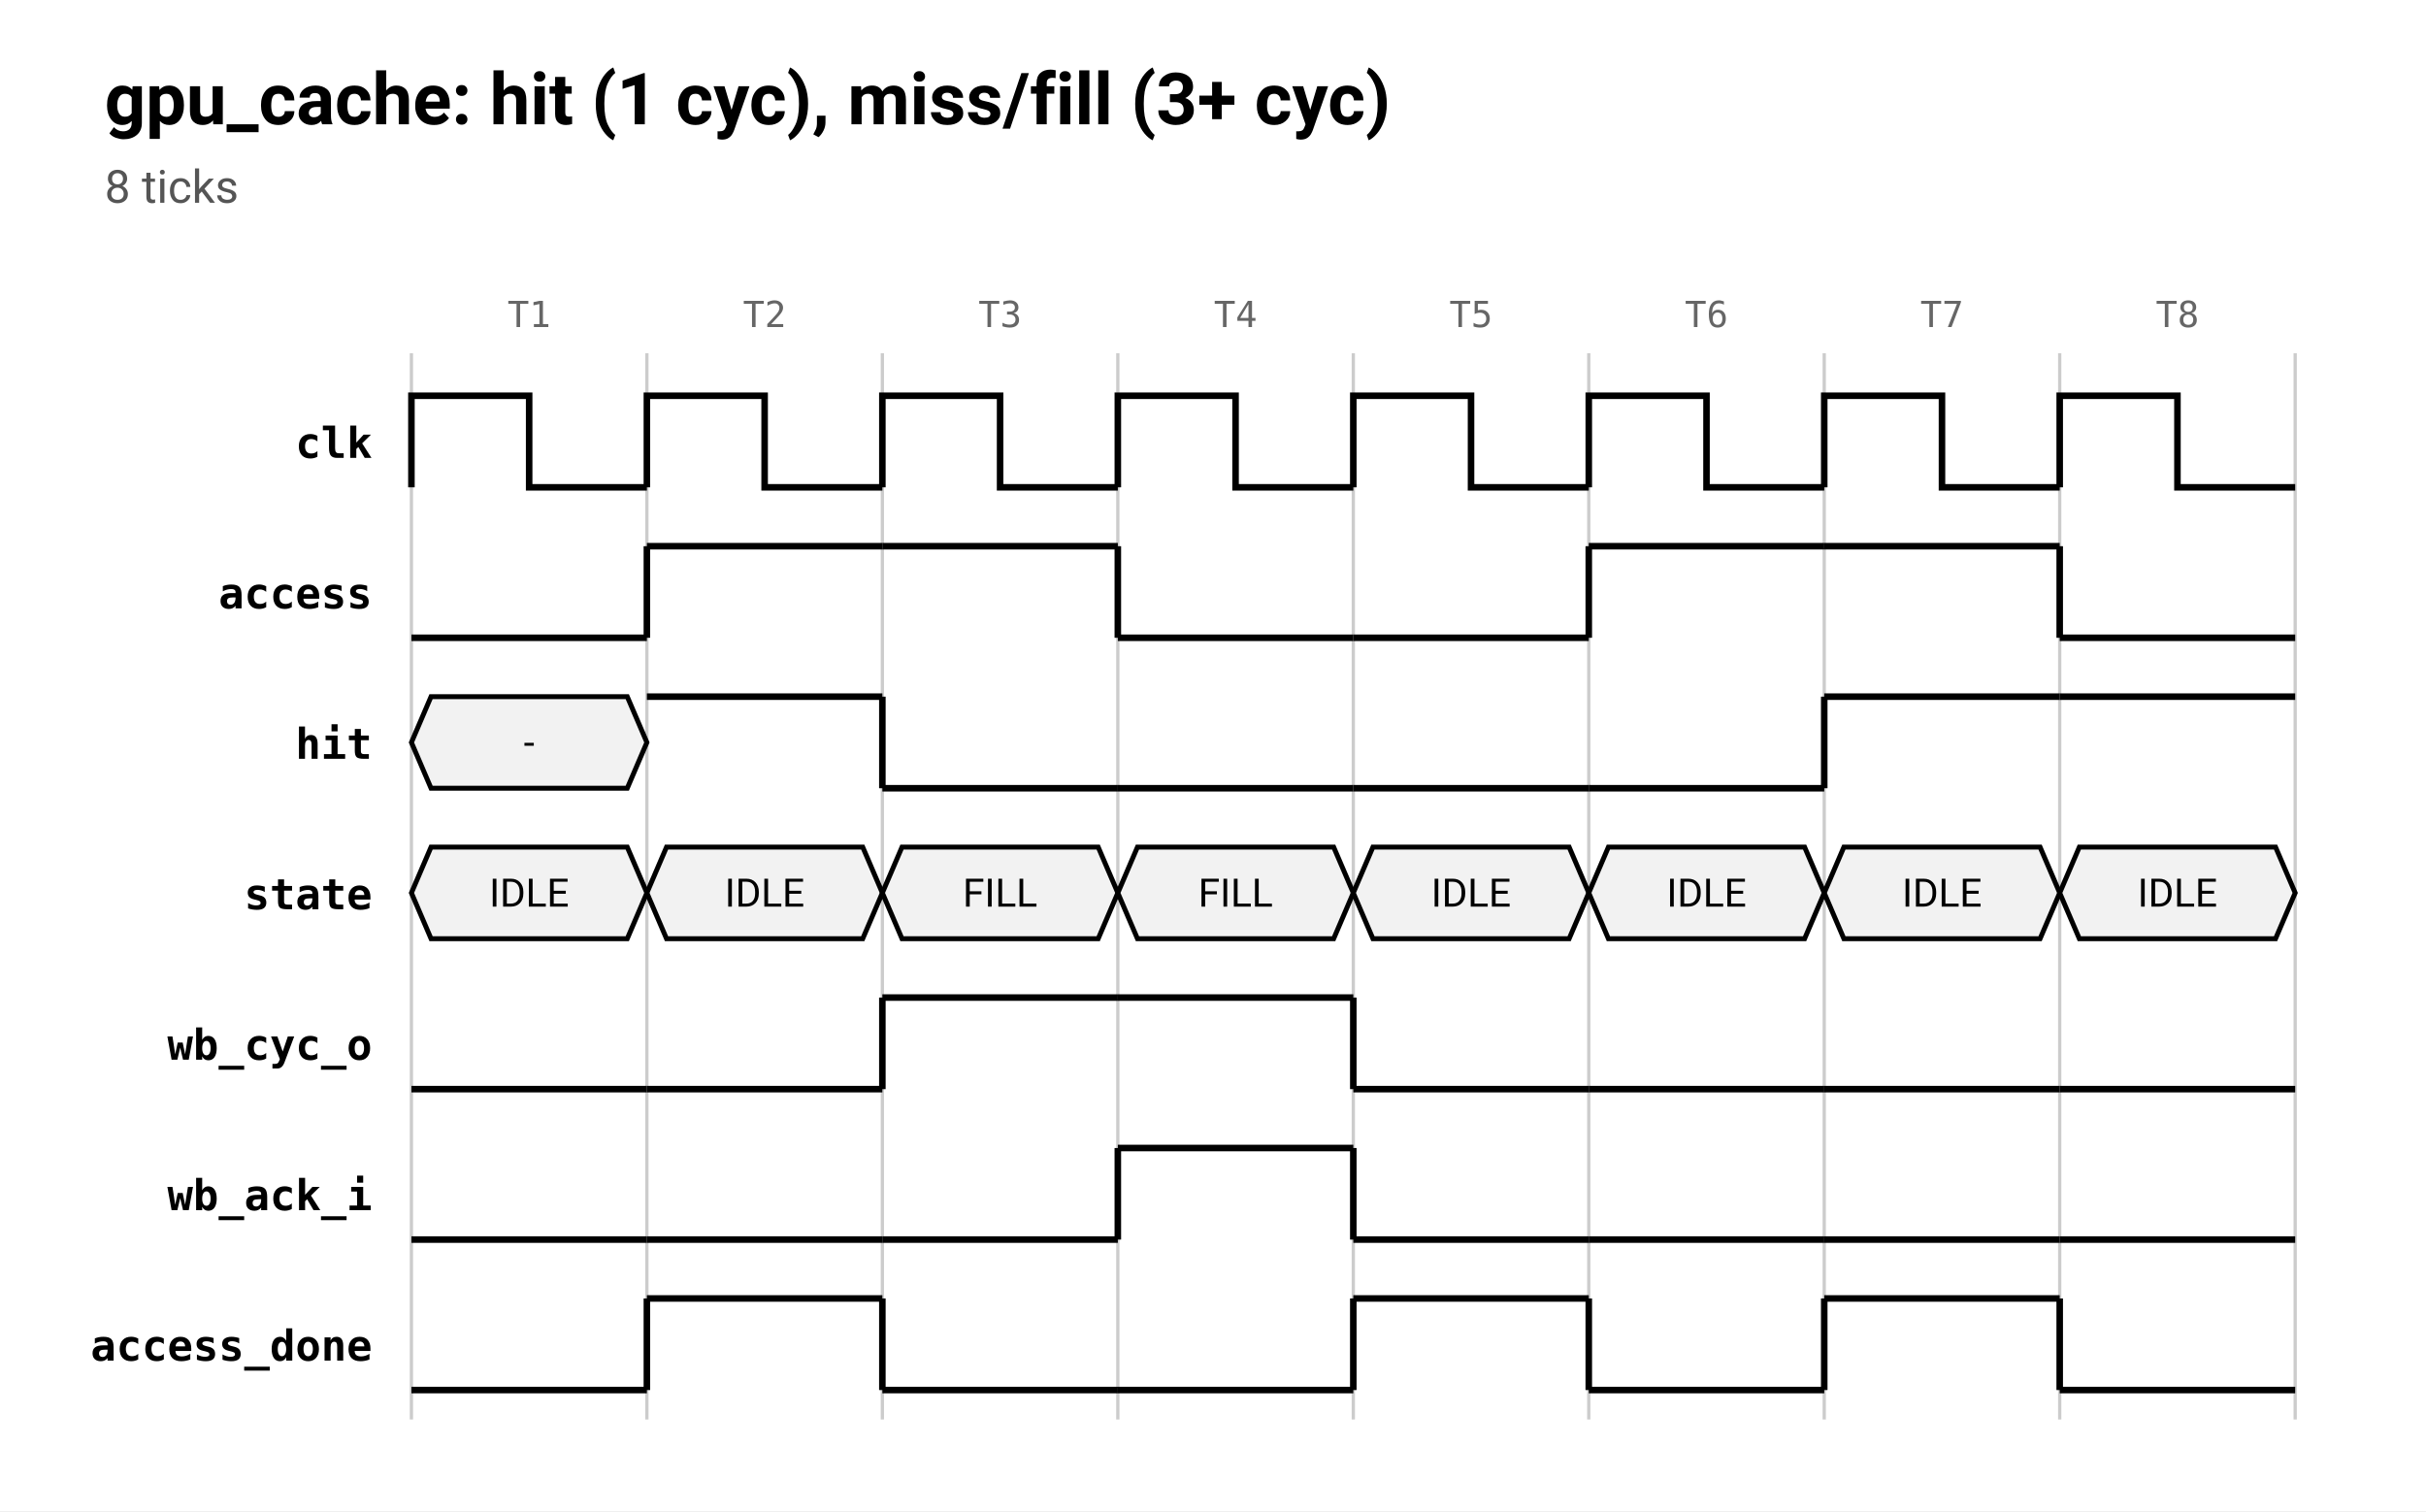
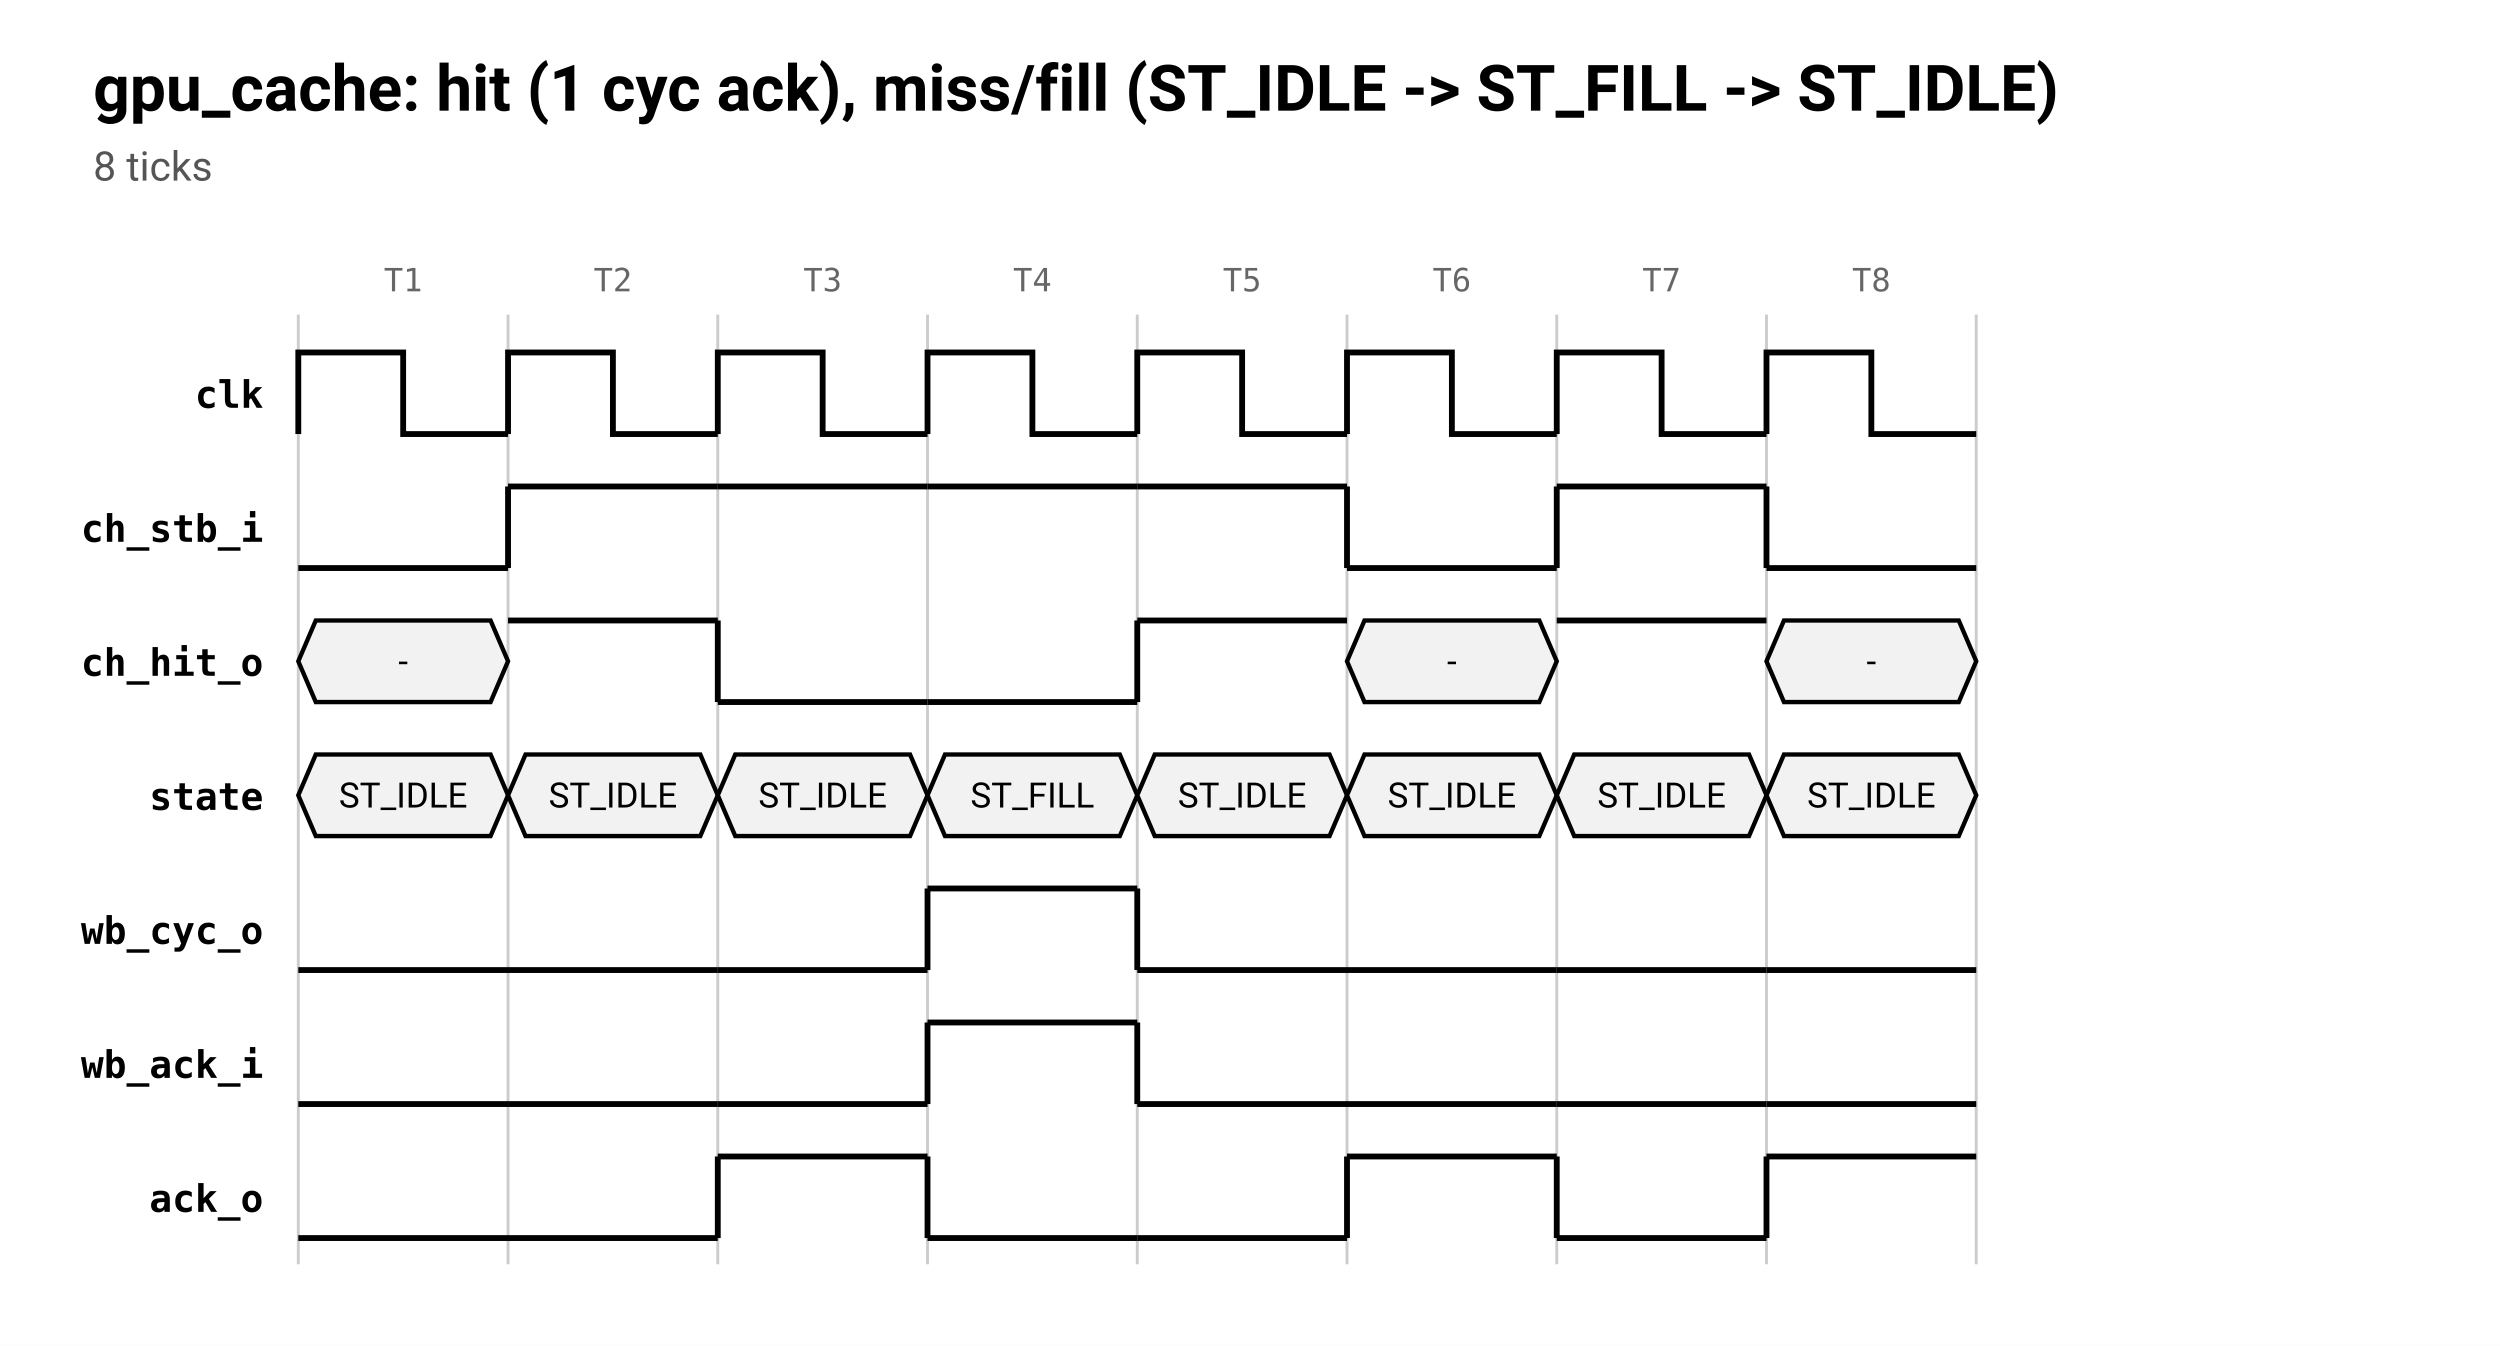
- <svg xmlns="http://www.w3.org/2000/svg" width="741.8" height="462" viewBox="0 0 741.8 462">
+ <svg xmlns="http://www.w3.org/2000/svg" width="858.2" height="462" viewBox="0 0 858.2 462">
  <defs>
    <pattern id="hatch" width="6" height="6" patternUnits="userSpaceOnUse" patternTransform="rotate(45)">
      <rect width="6" height="6" fill="#FFFFFF" />
      <line x1="0" y1="0" x2="0" y2="6" stroke="#B0B0B0" stroke-width="2" />
    </pattern>
    <pattern id="xpat" width="8" height="8" patternUnits="userSpaceOnUse">
      <rect width="8" height="8" fill="#FFFFFF" />
      <path d="M0 0L8 8M8 0L0 8" stroke="#C07070" stroke-width="1" />
    </pattern>
    <marker id="arr" viewBox="0 0 10 10" refX="9" refY="5" markerWidth="8" markerHeight="8" orient="auto">
      <path d="M0 0L10 5L0 10z" fill="#000000" />
    </marker>
  </defs>
  <style>text{font-family:-apple-system,BlinkMacSystemFont,"Segoe UI",Roboto,Helvetica,Arial,sans-serif}.m{font-family:ui-monospace,Menlo,Consolas,"DejaVu Sans Mono",monospace}</style>
-   <rect width="741.8" height="462" fill="#FFFFFF" />
-   <text x="32" y="38" font-size="22" font-weight="700" fill="#000000">gpu_cache: hit (1 cyc), miss/fill (3+ cyc)</text>
+   <rect width="858.2" height="462" fill="#FFFFFF" />
+   <text x="32" y="38" font-size="22" font-weight="700" fill="#000000">gpu_cache: hit (1 cyc ack), miss/fill (ST_IDLE -&gt; ST_FILL -&gt; ST_IDLE)</text>
  <text x="32" y="62" font-size="14" fill="#555555">8 ticks</text>
-   <line x1="125.8" y1="108" x2="125.8" y2="434" stroke="#CCCCCC" stroke-width="1" />
-   <text x="161.8" y="100" font-size="11" text-anchor="middle" fill="#666666" class="m">T1</text>
-   <line x1="197.8" y1="108" x2="197.8" y2="434" stroke="#CCCCCC" stroke-width="1" />
-   <text x="233.8" y="100" font-size="11" text-anchor="middle" fill="#666666" class="m">T2</text>
-   <line x1="269.8" y1="108" x2="269.8" y2="434" stroke="#CCCCCC" stroke-width="1" />
-   <text x="305.8" y="100" font-size="11" text-anchor="middle" fill="#666666" class="m">T3</text>
-   <line x1="341.8" y1="108" x2="341.8" y2="434" stroke="#CCCCCC" stroke-width="1" />
-   <text x="377.8" y="100" font-size="11" text-anchor="middle" fill="#666666" class="m">T4</text>
-   <line x1="413.8" y1="108" x2="413.8" y2="434" stroke="#CCCCCC" stroke-width="1" />
-   <text x="449.8" y="100" font-size="11" text-anchor="middle" fill="#666666" class="m">T5</text>
-   <line x1="485.8" y1="108" x2="485.8" y2="434" stroke="#CCCCCC" stroke-width="1" />
-   <text x="521.8" y="100" font-size="11" text-anchor="middle" fill="#666666" class="m">T6</text>
-   <line x1="557.8" y1="108" x2="557.8" y2="434" stroke="#CCCCCC" stroke-width="1" />
-   <text x="593.8" y="100" font-size="11" text-anchor="middle" fill="#666666" class="m">T7</text>
-   <line x1="629.8" y1="108" x2="629.8" y2="434" stroke="#CCCCCC" stroke-width="1" />
-   <text x="665.8" y="100" font-size="11" text-anchor="middle" fill="#666666" class="m">T8</text>
-   <line x1="701.8" y1="108" x2="701.8" y2="434" stroke="#CCCCCC" stroke-width="1" />
-   <text x="113.8" y="140" font-size="13" text-anchor="end" fill="#000000" font-weight="700" class="m">clk</text>
-   <path d="M125.8 149 L125.8 121 L161.8 121 L161.8 149 L197.8 149 M197.8 149 L197.8 121 L233.8 121 L233.8 149 L269.8 149 M269.8 149 L269.8 121 L305.8 121 L305.8 149 L341.8 149 M341.8 149 L341.8 121 L377.8 121 L377.8 149 L413.8 149 M413.8 149 L413.8 121 L449.8 121 L449.8 149 L485.8 149 M485.8 149 L485.8 121 L521.8 121 L521.8 149 L557.8 149 M557.8 149 L557.8 121 L593.8 121 L593.8 149 L629.8 149 M629.8 149 L629.8 121 L665.8 121 L665.8 149 L701.8 149" fill="none" stroke="#000000" stroke-width="2" />
-   <text x="113.8" y="186" font-size="13" text-anchor="end" fill="#000000" font-weight="700" class="m">access</text>
-   <line x1="125.8" y1="195" x2="197.8" y2="195" stroke="#000000" stroke-width="2" />
-   <line x1="197.8" y1="167" x2="269.8" y2="167" stroke="#000000" stroke-width="2" />
-   <line x1="197.8" y1="167" x2="197.8" y2="195" stroke="#000000" stroke-width="2" />
-   <line x1="269.8" y1="167" x2="341.8" y2="167" stroke="#000000" stroke-width="2" />
-   <line x1="341.8" y1="195" x2="413.8" y2="195" stroke="#000000" stroke-width="2" />
-   <line x1="341.8" y1="167" x2="341.8" y2="195" stroke="#000000" stroke-width="2" />
-   <line x1="413.8" y1="195" x2="485.8" y2="195" stroke="#000000" stroke-width="2" />
-   <line x1="485.8" y1="167" x2="557.8" y2="167" stroke="#000000" stroke-width="2" />
-   <line x1="485.8" y1="167" x2="485.8" y2="195" stroke="#000000" stroke-width="2" />
-   <line x1="557.8" y1="167" x2="629.8" y2="167" stroke="#000000" stroke-width="2" />
-   <line x1="629.8" y1="195" x2="701.8" y2="195" stroke="#000000" stroke-width="2" />
-   <line x1="629.8" y1="167" x2="629.8" y2="195" stroke="#000000" stroke-width="2" />
-   <text x="113.8" y="232" font-size="13" text-anchor="end" fill="#000000" font-weight="700" class="m">hit</text>
-   <polygon points="131.8,213 191.8,213 197.8,227 191.8,241 131.8,241 125.8,227" fill="#F2F2F2" stroke="#000000" stroke-width="1.5" />
-   <text x="161.8" y="231.2" font-size="12" text-anchor="middle" fill="#000000">-</text>
-   <line x1="197.8" y1="213" x2="269.8" y2="213" stroke="#000000" stroke-width="2" />
-   <line x1="269.8" y1="241" x2="341.8" y2="241" stroke="#000000" stroke-width="2" />
-   <line x1="269.8" y1="213" x2="269.8" y2="241" stroke="#000000" stroke-width="2" />
-   <line x1="341.8" y1="241" x2="413.8" y2="241" stroke="#000000" stroke-width="2" />
-   <line x1="413.8" y1="241" x2="485.8" y2="241" stroke="#000000" stroke-width="2" />
-   <line x1="485.8" y1="241" x2="557.8" y2="241" stroke="#000000" stroke-width="2" />
-   <line x1="557.8" y1="213" x2="629.8" y2="213" stroke="#000000" stroke-width="2" />
-   <line x1="557.8" y1="213" x2="557.8" y2="241" stroke="#000000" stroke-width="2" />
-   <line x1="629.8" y1="213" x2="701.8" y2="213" stroke="#000000" stroke-width="2" />
-   <text x="113.8" y="278" font-size="13" text-anchor="end" fill="#000000" font-weight="700" class="m">state</text>
-   <polygon points="131.8,259 191.8,259 197.8,273 191.8,287 131.8,287 125.8,273" fill="#F2F2F2" stroke="#000000" stroke-width="1.5" />
-   <text x="161.8" y="277.2" font-size="12" text-anchor="middle" fill="#000000">IDLE</text>
-   <polygon points="203.8,259 263.8,259 269.8,273 263.8,287 203.8,287 197.8,273" fill="#F2F2F2" stroke="#000000" stroke-width="1.5" />
-   <text x="233.8" y="277.2" font-size="12" text-anchor="middle" fill="#000000">IDLE</text>
-   <polygon points="275.8,259 335.8,259 341.8,273 335.8,287 275.8,287 269.8,273" fill="#F2F2F2" stroke="#000000" stroke-width="1.5" />
-   <text x="305.8" y="277.2" font-size="12" text-anchor="middle" fill="#000000">FILL</text>
-   <polygon points="347.8,259 407.8,259 413.8,273 407.8,287 347.8,287 341.8,273" fill="#F2F2F2" stroke="#000000" stroke-width="1.5" />
-   <text x="377.8" y="277.2" font-size="12" text-anchor="middle" fill="#000000">FILL</text>
-   <polygon points="419.8,259 479.8,259 485.8,273 479.8,287 419.8,287 413.8,273" fill="#F2F2F2" stroke="#000000" stroke-width="1.5" />
-   <text x="449.8" y="277.2" font-size="12" text-anchor="middle" fill="#000000">IDLE</text>
-   <polygon points="491.8,259 551.8,259 557.8,273 551.8,287 491.8,287 485.8,273" fill="#F2F2F2" stroke="#000000" stroke-width="1.5" />
-   <text x="521.8" y="277.2" font-size="12" text-anchor="middle" fill="#000000">IDLE</text>
-   <polygon points="563.8,259 623.8,259 629.8,273 623.8,287 563.8,287 557.8,273" fill="#F2F2F2" stroke="#000000" stroke-width="1.5" />
-   <text x="593.8" y="277.2" font-size="12" text-anchor="middle" fill="#000000">IDLE</text>
-   <polygon points="635.8,259 695.8,259 701.8,273 695.8,287 635.8,287 629.8,273" fill="#F2F2F2" stroke="#000000" stroke-width="1.5" />
-   <text x="665.8" y="277.2" font-size="12" text-anchor="middle" fill="#000000">IDLE</text>
-   <text x="113.8" y="324" font-size="13" text-anchor="end" fill="#000000" font-weight="700" class="m">wb_cyc_o</text>
-   <line x1="125.8" y1="333" x2="197.8" y2="333" stroke="#000000" stroke-width="2" />
-   <line x1="197.8" y1="333" x2="269.8" y2="333" stroke="#000000" stroke-width="2" />
-   <line x1="269.8" y1="305" x2="341.8" y2="305" stroke="#000000" stroke-width="2" />
-   <line x1="269.8" y1="305" x2="269.8" y2="333" stroke="#000000" stroke-width="2" />
-   <line x1="341.8" y1="305" x2="413.8" y2="305" stroke="#000000" stroke-width="2" />
-   <line x1="413.8" y1="333" x2="485.8" y2="333" stroke="#000000" stroke-width="2" />
-   <line x1="413.8" y1="305" x2="413.8" y2="333" stroke="#000000" stroke-width="2" />
-   <line x1="485.8" y1="333" x2="557.8" y2="333" stroke="#000000" stroke-width="2" />
-   <line x1="557.8" y1="333" x2="629.8" y2="333" stroke="#000000" stroke-width="2" />
-   <line x1="629.8" y1="333" x2="701.8" y2="333" stroke="#000000" stroke-width="2" />
-   <text x="113.8" y="370" font-size="13" text-anchor="end" fill="#000000" font-weight="700" class="m">wb_ack_i</text>
-   <line x1="125.8" y1="379" x2="197.8" y2="379" stroke="#000000" stroke-width="2" />
-   <line x1="197.8" y1="379" x2="269.8" y2="379" stroke="#000000" stroke-width="2" />
-   <line x1="269.8" y1="379" x2="341.8" y2="379" stroke="#000000" stroke-width="2" />
-   <line x1="341.8" y1="351" x2="413.8" y2="351" stroke="#000000" stroke-width="2" />
-   <line x1="341.8" y1="351" x2="341.8" y2="379" stroke="#000000" stroke-width="2" />
-   <line x1="413.8" y1="379" x2="485.8" y2="379" stroke="#000000" stroke-width="2" />
-   <line x1="413.8" y1="351" x2="413.8" y2="379" stroke="#000000" stroke-width="2" />
-   <line x1="485.8" y1="379" x2="557.8" y2="379" stroke="#000000" stroke-width="2" />
-   <line x1="557.8" y1="379" x2="629.8" y2="379" stroke="#000000" stroke-width="2" />
-   <line x1="629.8" y1="379" x2="701.8" y2="379" stroke="#000000" stroke-width="2" />
-   <text x="113.8" y="416" font-size="13" text-anchor="end" fill="#000000" font-weight="700" class="m">access_done</text>
-   <line x1="125.8" y1="425" x2="197.8" y2="425" stroke="#000000" stroke-width="2" />
-   <line x1="197.8" y1="397" x2="269.8" y2="397" stroke="#000000" stroke-width="2" />
-   <line x1="197.8" y1="397" x2="197.8" y2="425" stroke="#000000" stroke-width="2" />
-   <line x1="269.8" y1="425" x2="341.8" y2="425" stroke="#000000" stroke-width="2" />
-   <line x1="269.8" y1="397" x2="269.8" y2="425" stroke="#000000" stroke-width="2" />
-   <line x1="341.8" y1="425" x2="413.8" y2="425" stroke="#000000" stroke-width="2" />
-   <line x1="413.8" y1="397" x2="485.8" y2="397" stroke="#000000" stroke-width="2" />
-   <line x1="413.8" y1="397" x2="413.8" y2="425" stroke="#000000" stroke-width="2" />
-   <line x1="485.8" y1="425" x2="557.8" y2="425" stroke="#000000" stroke-width="2" />
-   <line x1="485.8" y1="397" x2="485.8" y2="425" stroke="#000000" stroke-width="2" />
-   <line x1="557.8" y1="397" x2="629.8" y2="397" stroke="#000000" stroke-width="2" />
-   <line x1="557.8" y1="397" x2="557.8" y2="425" stroke="#000000" stroke-width="2" />
-   <line x1="629.8" y1="425" x2="701.8" y2="425" stroke="#000000" stroke-width="2" />
-   <line x1="629.8" y1="397" x2="629.8" y2="425" stroke="#000000" stroke-width="2" />
+   <line x1="102.4" y1="108" x2="102.4" y2="434" stroke="#CCCCCC" stroke-width="1" />
+   <text x="138.4" y="100" font-size="11" text-anchor="middle" fill="#666666" class="m">T1</text>
+   <line x1="174.4" y1="108" x2="174.4" y2="434" stroke="#CCCCCC" stroke-width="1" />
+   <text x="210.4" y="100" font-size="11" text-anchor="middle" fill="#666666" class="m">T2</text>
+   <line x1="246.4" y1="108" x2="246.4" y2="434" stroke="#CCCCCC" stroke-width="1" />
+   <text x="282.4" y="100" font-size="11" text-anchor="middle" fill="#666666" class="m">T3</text>
+   <line x1="318.4" y1="108" x2="318.4" y2="434" stroke="#CCCCCC" stroke-width="1" />
+   <text x="354.4" y="100" font-size="11" text-anchor="middle" fill="#666666" class="m">T4</text>
+   <line x1="390.4" y1="108" x2="390.4" y2="434" stroke="#CCCCCC" stroke-width="1" />
+   <text x="426.4" y="100" font-size="11" text-anchor="middle" fill="#666666" class="m">T5</text>
+   <line x1="462.4" y1="108" x2="462.4" y2="434" stroke="#CCCCCC" stroke-width="1" />
+   <text x="498.4" y="100" font-size="11" text-anchor="middle" fill="#666666" class="m">T6</text>
+   <line x1="534.4" y1="108" x2="534.4" y2="434" stroke="#CCCCCC" stroke-width="1" />
+   <text x="570.4" y="100" font-size="11" text-anchor="middle" fill="#666666" class="m">T7</text>
+   <line x1="606.4" y1="108" x2="606.4" y2="434" stroke="#CCCCCC" stroke-width="1" />
+   <text x="642.4" y="100" font-size="11" text-anchor="middle" fill="#666666" class="m">T8</text>
+   <line x1="678.4" y1="108" x2="678.4" y2="434" stroke="#CCCCCC" stroke-width="1" />
+   <text x="90.4" y="140" font-size="13" text-anchor="end" fill="#000000" font-weight="700" class="m">clk</text>
+   <path d="M102.4 149 L102.4 121 L138.4 121 L138.4 149 L174.4 149 M174.4 149 L174.4 121 L210.4 121 L210.4 149 L246.4 149 M246.4 149 L246.4 121 L282.4 121 L282.4 149 L318.4 149 M318.4 149 L318.4 121 L354.4 121 L354.4 149 L390.4 149 M390.4 149 L390.4 121 L426.4 121 L426.4 149 L462.4 149 M462.4 149 L462.4 121 L498.4 121 L498.4 149 L534.4 149 M534.4 149 L534.4 121 L570.4 121 L570.4 149 L606.4 149 M606.4 149 L606.4 121 L642.4 121 L642.4 149 L678.4 149" fill="none" stroke="#000000" stroke-width="2" />
+   <text x="90.4" y="186" font-size="13" text-anchor="end" fill="#000000" font-weight="700" class="m">ch_stb_i</text>
+   <line x1="102.4" y1="195" x2="174.4" y2="195" stroke="#000000" stroke-width="2" />
+   <line x1="174.4" y1="167" x2="246.4" y2="167" stroke="#000000" stroke-width="2" />
+   <line x1="174.4" y1="167" x2="174.4" y2="195" stroke="#000000" stroke-width="2" />
+   <line x1="246.4" y1="167" x2="318.4" y2="167" stroke="#000000" stroke-width="2" />
+   <line x1="318.4" y1="167" x2="390.4" y2="167" stroke="#000000" stroke-width="2" />
+   <line x1="390.4" y1="167" x2="462.4" y2="167" stroke="#000000" stroke-width="2" />
+   <line x1="462.4" y1="195" x2="534.4" y2="195" stroke="#000000" stroke-width="2" />
+   <line x1="462.4" y1="167" x2="462.4" y2="195" stroke="#000000" stroke-width="2" />
+   <line x1="534.4" y1="167" x2="606.4" y2="167" stroke="#000000" stroke-width="2" />
+   <line x1="534.4" y1="167" x2="534.4" y2="195" stroke="#000000" stroke-width="2" />
+   <line x1="606.4" y1="195" x2="678.4" y2="195" stroke="#000000" stroke-width="2" />
+   <line x1="606.4" y1="167" x2="606.4" y2="195" stroke="#000000" stroke-width="2" />
+   <text x="90.4" y="232" font-size="13" text-anchor="end" fill="#000000" font-weight="700" class="m">ch_hit_o</text>
+   <polygon points="108.4,213 168.4,213 174.4,227 168.4,241 108.4,241 102.4,227" fill="#F2F2F2" stroke="#000000" stroke-width="1.5" />
+   <text x="138.4" y="231.2" font-size="12" text-anchor="middle" fill="#000000">-</text>
+   <line x1="174.4" y1="213" x2="246.4" y2="213" stroke="#000000" stroke-width="2" />
+   <line x1="246.4" y1="241" x2="318.4" y2="241" stroke="#000000" stroke-width="2" />
+   <line x1="246.4" y1="213" x2="246.4" y2="241" stroke="#000000" stroke-width="2" />
+   <line x1="318.4" y1="241" x2="390.4" y2="241" stroke="#000000" stroke-width="2" />
+   <line x1="390.4" y1="213" x2="462.4" y2="213" stroke="#000000" stroke-width="2" />
+   <line x1="390.4" y1="213" x2="390.4" y2="241" stroke="#000000" stroke-width="2" />
+   <polygon points="468.4,213 528.4,213 534.4,227 528.4,241 468.4,241 462.4,227" fill="#F2F2F2" stroke="#000000" stroke-width="1.5" />
+   <text x="498.4" y="231.2" font-size="12" text-anchor="middle" fill="#000000">-</text>
+   <line x1="534.4" y1="213" x2="606.4" y2="213" stroke="#000000" stroke-width="2" />
+   <polygon points="612.4,213 672.4,213 678.4,227 672.4,241 612.4,241 606.4,227" fill="#F2F2F2" stroke="#000000" stroke-width="1.5" />
+   <text x="642.4" y="231.2" font-size="12" text-anchor="middle" fill="#000000">-</text>
+   <text x="90.4" y="278" font-size="13" text-anchor="end" fill="#000000" font-weight="700" class="m">state</text>
+   <polygon points="108.4,259 168.4,259 174.4,273 168.4,287 108.4,287 102.4,273" fill="#F2F2F2" stroke="#000000" stroke-width="1.5" />
+   <text x="138.4" y="277.2" font-size="12" text-anchor="middle" fill="#000000">ST_IDLE</text>
+   <polygon points="180.4,259 240.4,259 246.4,273 240.4,287 180.4,287 174.4,273" fill="#F2F2F2" stroke="#000000" stroke-width="1.5" />
+   <text x="210.4" y="277.2" font-size="12" text-anchor="middle" fill="#000000">ST_IDLE</text>
+   <polygon points="252.4,259 312.4,259 318.4,273 312.4,287 252.4,287 246.4,273" fill="#F2F2F2" stroke="#000000" stroke-width="1.5" />
+   <text x="282.4" y="277.2" font-size="12" text-anchor="middle" fill="#000000">ST_IDLE</text>
+   <polygon points="324.4,259 384.4,259 390.4,273 384.4,287 324.4,287 318.4,273" fill="#F2F2F2" stroke="#000000" stroke-width="1.5" />
+   <text x="354.4" y="277.2" font-size="12" text-anchor="middle" fill="#000000">ST_FILL</text>
+   <polygon points="396.4,259 456.4,259 462.4,273 456.4,287 396.4,287 390.4,273" fill="#F2F2F2" stroke="#000000" stroke-width="1.5" />
+   <text x="426.4" y="277.2" font-size="12" text-anchor="middle" fill="#000000">ST_IDLE</text>
+   <polygon points="468.4,259 528.4,259 534.4,273 528.4,287 468.4,287 462.4,273" fill="#F2F2F2" stroke="#000000" stroke-width="1.5" />
+   <text x="498.4" y="277.2" font-size="12" text-anchor="middle" fill="#000000">ST_IDLE</text>
+   <polygon points="540.4,259 600.4,259 606.4,273 600.4,287 540.4,287 534.4,273" fill="#F2F2F2" stroke="#000000" stroke-width="1.5" />
+   <text x="570.4" y="277.2" font-size="12" text-anchor="middle" fill="#000000">ST_IDLE</text>
+   <polygon points="612.4,259 672.4,259 678.4,273 672.4,287 612.4,287 606.4,273" fill="#F2F2F2" stroke="#000000" stroke-width="1.5" />
+   <text x="642.4" y="277.2" font-size="12" text-anchor="middle" fill="#000000">ST_IDLE</text>
+   <text x="90.4" y="324" font-size="13" text-anchor="end" fill="#000000" font-weight="700" class="m">wb_cyc_o</text>
+   <line x1="102.4" y1="333" x2="174.4" y2="333" stroke="#000000" stroke-width="2" />
+   <line x1="174.4" y1="333" x2="246.4" y2="333" stroke="#000000" stroke-width="2" />
+   <line x1="246.4" y1="333" x2="318.4" y2="333" stroke="#000000" stroke-width="2" />
+   <line x1="318.4" y1="305" x2="390.4" y2="305" stroke="#000000" stroke-width="2" />
+   <line x1="318.4" y1="305" x2="318.4" y2="333" stroke="#000000" stroke-width="2" />
+   <line x1="390.4" y1="333" x2="462.4" y2="333" stroke="#000000" stroke-width="2" />
+   <line x1="390.4" y1="305" x2="390.4" y2="333" stroke="#000000" stroke-width="2" />
+   <line x1="462.4" y1="333" x2="534.4" y2="333" stroke="#000000" stroke-width="2" />
+   <line x1="534.4" y1="333" x2="606.4" y2="333" stroke="#000000" stroke-width="2" />
+   <line x1="606.4" y1="333" x2="678.4" y2="333" stroke="#000000" stroke-width="2" />
+   <text x="90.4" y="370" font-size="13" text-anchor="end" fill="#000000" font-weight="700" class="m">wb_ack_i</text>
+   <line x1="102.4" y1="379" x2="174.4" y2="379" stroke="#000000" stroke-width="2" />
+   <line x1="174.4" y1="379" x2="246.4" y2="379" stroke="#000000" stroke-width="2" />
+   <line x1="246.4" y1="379" x2="318.4" y2="379" stroke="#000000" stroke-width="2" />
+   <line x1="318.4" y1="351" x2="390.4" y2="351" stroke="#000000" stroke-width="2" />
+   <line x1="318.4" y1="351" x2="318.4" y2="379" stroke="#000000" stroke-width="2" />
+   <line x1="390.4" y1="379" x2="462.4" y2="379" stroke="#000000" stroke-width="2" />
+   <line x1="390.4" y1="351" x2="390.4" y2="379" stroke="#000000" stroke-width="2" />
+   <line x1="462.4" y1="379" x2="534.4" y2="379" stroke="#000000" stroke-width="2" />
+   <line x1="534.4" y1="379" x2="606.4" y2="379" stroke="#000000" stroke-width="2" />
+   <line x1="606.4" y1="379" x2="678.4" y2="379" stroke="#000000" stroke-width="2" />
+   <text x="90.4" y="416" font-size="13" text-anchor="end" fill="#000000" font-weight="700" class="m">ack_o</text>
+   <line x1="102.4" y1="425" x2="174.4" y2="425" stroke="#000000" stroke-width="2" />
+   <line x1="174.4" y1="425" x2="246.4" y2="425" stroke="#000000" stroke-width="2" />
+   <line x1="246.4" y1="397" x2="318.4" y2="397" stroke="#000000" stroke-width="2" />
+   <line x1="246.4" y1="397" x2="246.4" y2="425" stroke="#000000" stroke-width="2" />
+   <line x1="318.4" y1="425" x2="390.4" y2="425" stroke="#000000" stroke-width="2" />
+   <line x1="318.4" y1="397" x2="318.4" y2="425" stroke="#000000" stroke-width="2" />
+   <line x1="390.4" y1="425" x2="462.4" y2="425" stroke="#000000" stroke-width="2" />
+   <line x1="462.4" y1="397" x2="534.4" y2="397" stroke="#000000" stroke-width="2" />
+   <line x1="462.4" y1="397" x2="462.4" y2="425" stroke="#000000" stroke-width="2" />
+   <line x1="534.4" y1="425" x2="606.4" y2="425" stroke="#000000" stroke-width="2" />
+   <line x1="534.4" y1="397" x2="534.4" y2="425" stroke="#000000" stroke-width="2" />
+   <line x1="606.4" y1="397" x2="678.4" y2="397" stroke="#000000" stroke-width="2" />
+   <line x1="606.4" y1="397" x2="606.4" y2="425" stroke="#000000" stroke-width="2" />
</svg>
